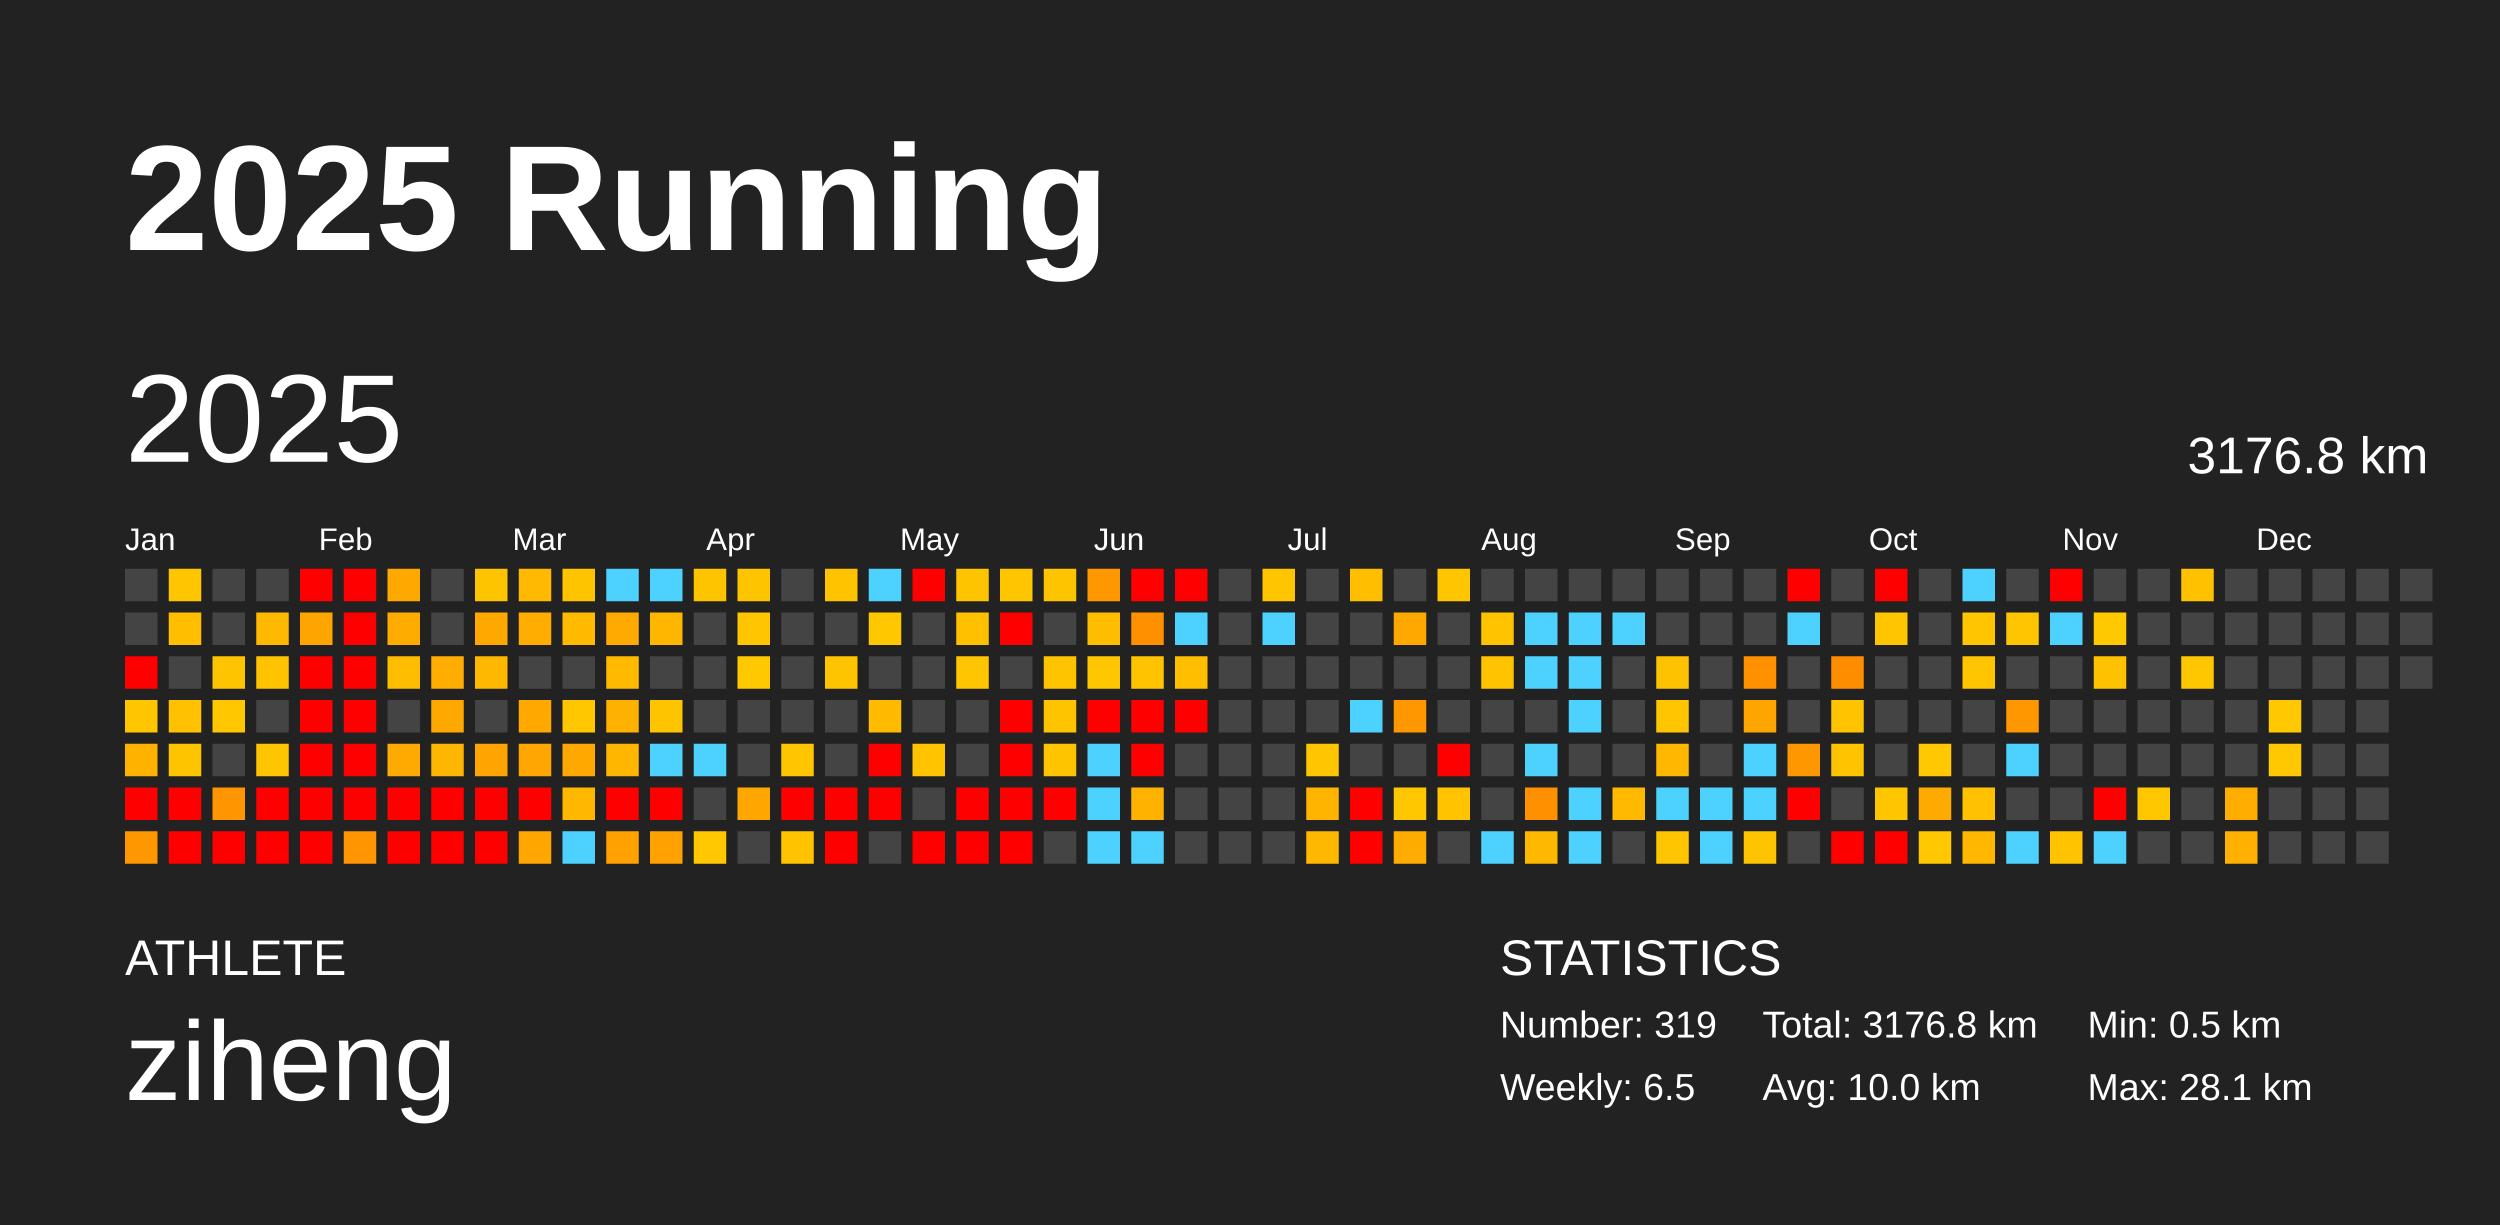
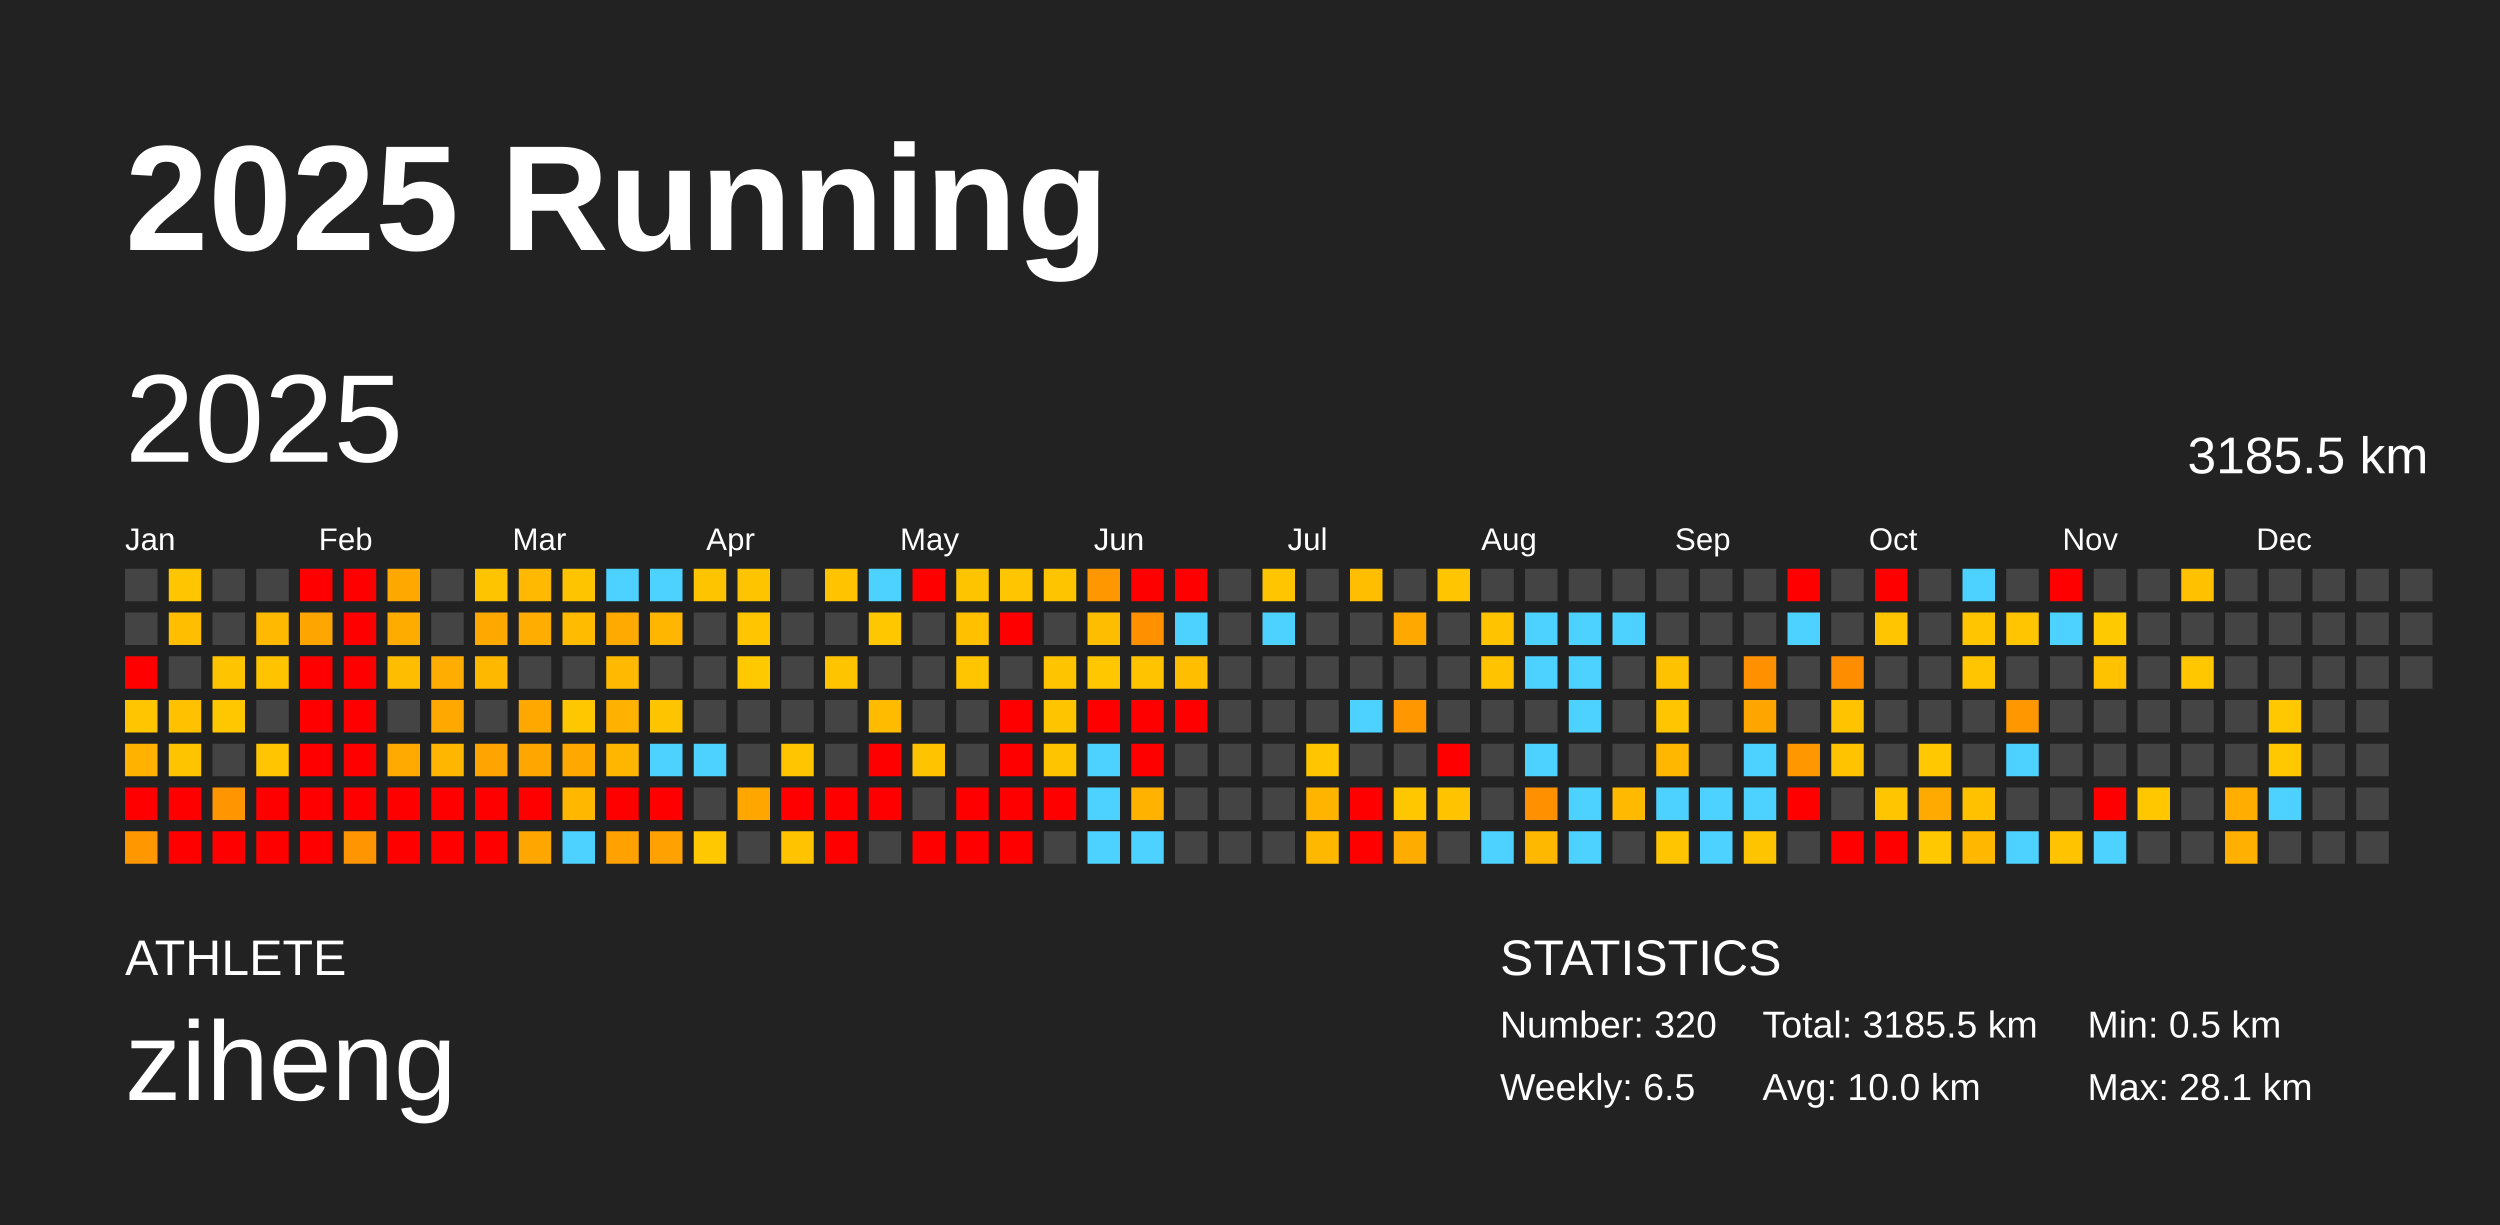
<svg xmlns="http://www.w3.org/2000/svg" baseProfile="full" height="98mm" version="1.1" viewBox="0,0,200,98" width="200mm">
  <defs />
  <rect fill="#222222" height="98" width="200" x="0" y="0" />
  <text fill="#FFFFFF" style="font-size:12px; font-family:Arial; font-weight:bold;" x="10" y="20">2025 Running</text>
  <text fill="#FFFFFF" style="font-size:4px; font-family:Arial" x="10" y="78">ATHLETE</text>
  <text fill="#FFFFFF" style="font-size:9px; font-family:Arial" x="10" y="88">ziheng</text>
  <text fill="#FFFFFF" style="font-size:4px; font-family:Arial" x="120" y="78">STATISTICS</text>
-   <text fill="#FFFFFF" style="font-size:3px; font-family:Arial" x="120" y="83">Number: 319</text>
+   <text fill="#FFFFFF" style="font-size:3px; font-family:Arial" x="120" y="83">Number: 320</text>
  <text fill="#FFFFFF" style="font-size:3px; font-family:Arial" x="120" y="88">Weekly: 6.5</text>
-   <text fill="#FFFFFF" style="font-size:3px; font-family:Arial" x="141" y="83">Total: 3176.8 km</text>
+   <text fill="#FFFFFF" style="font-size:3px; font-family:Arial" x="141" y="83">Total: 3185.5 km</text>
  <text fill="#FFFFFF" style="font-size:3px; font-family:Arial" x="141" y="88">Avg: 10.0 km</text>
  <text fill="#FFFFFF" style="font-size:3px; font-family:Arial" x="167" y="83">Min: 0.5 km</text>
  <text fill="#FFFFFF" style="font-size:3px; font-family:Arial" x="167" y="88">Max: 28.1 km</text>
  <text dominant-baseline="hanging" fill="#FFFFFF" style="font-size:10.0px; font-family:Arial;" x="10" y="30">2025</text>
-   <text dominant-baseline="hanging" fill="#FFFFFF" style="font-size:4.125px; font-family:Arial;" x="175" y="35">3176.8 km</text>
+   <text dominant-baseline="hanging" fill="#FFFFFF" style="font-size:4.125px; font-family:Arial;" x="175" y="35">3185.5 km</text>
  <text fill="#FFFFFF" style="font-size:2.5px; font-family:Arial" x="10.0" y="44">Jan</text>
  <text fill="#FFFFFF" style="font-size:2.5px; font-family:Arial" x="25.5" y="44">Feb</text>
  <text fill="#FFFFFF" style="font-size:2.5px; font-family:Arial" x="41.0" y="44">Mar</text>
  <text fill="#FFFFFF" style="font-size:2.5px; font-family:Arial" x="56.5" y="44">Apr</text>
  <text fill="#FFFFFF" style="font-size:2.5px; font-family:Arial" x="72.0" y="44">May</text>
  <text fill="#FFFFFF" style="font-size:2.5px; font-family:Arial" x="87.5" y="44">Jun</text>
  <text fill="#FFFFFF" style="font-size:2.5px; font-family:Arial" x="103.0" y="44">Jul</text>
  <text fill="#FFFFFF" style="font-size:2.5px; font-family:Arial" x="118.5" y="44">Aug</text>
  <text fill="#FFFFFF" style="font-size:2.5px; font-family:Arial" x="134.0" y="44">Sep</text>
  <text fill="#FFFFFF" style="font-size:2.5px; font-family:Arial" x="149.5" y="44">Oct</text>
  <text fill="#FFFFFF" style="font-size:2.5px; font-family:Arial" x="165.0" y="44">Nov</text>
  <text fill="#FFFFFF" style="font-size:2.5px; font-family:Arial" x="180.5" y="44">Dec</text>
  <rect fill="#444444" height="2.6" width="2.6" x="10.0" y="45.5" />
  <rect fill="#444444" height="2.6" width="2.6" x="10.0" y="49.0" />
  <rect fill="red" height="2.6" width="2.6" x="10.0" y="52.5" />
  <rect fill="#ffc600" height="2.6" width="2.6" x="10.0" y="56.0" />
  <rect fill="#ffb200" height="2.6" width="2.6" x="10.0" y="59.5" />
  <rect fill="red" height="2.6" width="2.6" x="10.0" y="63.0" />
  <rect fill="#ff9800" height="2.6" width="2.6" x="10.0" y="66.5" />
  <rect fill="#ffc600" height="2.6" width="2.6" x="13.5" y="45.5" />
  <rect fill="#ffbe00" height="2.6" width="2.6" x="13.5" y="49.0" />
  <rect fill="#444444" height="2.6" width="2.6" x="13.5" y="52.5" />
  <rect fill="#ffc100" height="2.6" width="2.6" x="13.5" y="56.0" />
  <rect fill="#ffc400" height="2.6" width="2.6" x="13.5" y="59.5" />
  <rect fill="red" height="2.6" width="2.6" x="13.5" y="63.0" />
  <rect fill="red" height="2.6" width="2.6" x="13.5" y="66.5" />
  <rect fill="#444444" height="2.6" width="2.6" x="17.0" y="45.5" />
  <rect fill="#444444" height="2.6" width="2.6" x="17.0" y="49.0" />
  <rect fill="#ffc400" height="2.6" width="2.6" x="17.0" y="52.5" />
  <rect fill="#ffc700" height="2.6" width="2.6" x="17.0" y="56.0" />
  <rect fill="#444444" height="2.6" width="2.6" x="17.0" y="59.5" />
  <rect fill="#ff9500" height="2.6" width="2.6" x="17.0" y="63.0" />
  <rect fill="red" height="2.6" width="2.6" x="17.0" y="66.5" />
  <rect fill="#444444" height="2.6" width="2.6" x="20.5" y="45.5" />
  <rect fill="#ffb900" height="2.6" width="2.6" x="20.5" y="49.0" />
  <rect fill="#ffc300" height="2.6" width="2.6" x="20.5" y="52.5" />
  <rect fill="#444444" height="2.6" width="2.6" x="20.5" y="56.0" />
  <rect fill="#ffc500" height="2.6" width="2.6" x="20.5" y="59.5" />
  <rect fill="red" height="2.6" width="2.6" x="20.5" y="63.0" />
  <rect fill="red" height="2.6" width="2.6" x="20.5" y="66.5" />
  <rect fill="red" height="2.6" width="2.6" x="24.0" y="45.5" />
  <rect fill="#ffa500" height="2.6" width="2.6" x="24.0" y="49.0" />
  <rect fill="red" height="2.6" width="2.6" x="24.0" y="52.5" />
  <rect fill="red" height="2.6" width="2.6" x="24.0" y="56.0" />
  <rect fill="red" height="2.6" width="2.6" x="24.0" y="59.5" />
  <rect fill="red" height="2.6" width="2.6" x="24.0" y="63.0" />
  <rect fill="red" height="2.6" width="2.6" x="24.0" y="66.5" />
  <rect fill="red" height="2.6" width="2.6" x="27.5" y="45.5" />
  <rect fill="red" height="2.6" width="2.6" x="27.5" y="49.0" />
  <rect fill="red" height="2.6" width="2.6" x="27.5" y="52.5" />
  <rect fill="red" height="2.6" width="2.6" x="27.5" y="56.0" />
  <rect fill="red" height="2.6" width="2.6" x="27.5" y="59.5" />
  <rect fill="red" height="2.6" width="2.6" x="27.5" y="63.0" />
  <rect fill="#ff9500" height="2.6" width="2.6" x="27.5" y="66.5" />
  <rect fill="#ffa900" height="2.6" width="2.6" x="31.0" y="45.5" />
  <rect fill="#ffac00" height="2.6" width="2.6" x="31.0" y="49.0" />
  <rect fill="#ffbd00" height="2.6" width="2.6" x="31.0" y="52.5" />
  <rect fill="#444444" height="2.6" width="2.6" x="31.0" y="56.0" />
  <rect fill="#ffaa00" height="2.6" width="2.6" x="31.0" y="59.5" />
  <rect fill="red" height="2.6" width="2.6" x="31.0" y="63.0" />
  <rect fill="red" height="2.6" width="2.6" x="31.0" y="66.5" />
  <rect fill="#444444" height="2.6" width="2.6" x="34.5" y="45.5" />
  <rect fill="#444444" height="2.6" width="2.6" x="34.5" y="49.0" />
  <rect fill="#ffad00" height="2.6" width="2.6" x="34.5" y="52.5" />
  <rect fill="#ffa900" height="2.6" width="2.6" x="34.5" y="56.0" />
  <rect fill="#ffb600" height="2.6" width="2.6" x="34.5" y="59.5" />
  <rect fill="red" height="2.6" width="2.6" x="34.5" y="63.0" />
  <rect fill="red" height="2.6" width="2.6" x="34.5" y="66.5" />
  <rect fill="#ffc400" height="2.6" width="2.6" x="38.0" y="45.5" />
  <rect fill="#ffa800" height="2.6" width="2.6" x="38.0" y="49.0" />
  <rect fill="#ffb800" height="2.6" width="2.6" x="38.0" y="52.5" />
  <rect fill="#444444" height="2.6" width="2.6" x="38.0" y="56.0" />
  <rect fill="#ffa400" height="2.6" width="2.6" x="38.0" y="59.5" />
  <rect fill="red" height="2.6" width="2.6" x="38.0" y="63.0" />
  <rect fill="red" height="2.6" width="2.6" x="38.0" y="66.5" />
  <rect fill="#ffb900" height="2.6" width="2.6" x="41.5" y="45.5" />
  <rect fill="#ffad00" height="2.6" width="2.6" x="41.5" y="49.0" />
  <rect fill="#444444" height="2.6" width="2.6" x="41.5" y="52.5" />
  <rect fill="#ffa800" height="2.6" width="2.6" x="41.5" y="56.0" />
  <rect fill="#ffa700" height="2.6" width="2.6" x="41.5" y="59.5" />
  <rect fill="red" height="2.6" width="2.6" x="41.5" y="63.0" />
  <rect fill="#ffa700" height="2.6" width="2.6" x="41.5" y="66.5" />
  <rect fill="#ffc400" height="2.6" width="2.6" x="45.0" y="45.5" />
  <rect fill="#ffbb00" height="2.6" width="2.6" x="45.0" y="49.0" />
  <rect fill="#444444" height="2.6" width="2.6" x="45.0" y="52.5" />
  <rect fill="#ffc700" height="2.6" width="2.6" x="45.0" y="56.0" />
  <rect fill="#ffa900" height="2.6" width="2.6" x="45.0" y="59.5" />
  <rect fill="#ffb700" height="2.6" width="2.6" x="45.0" y="63.0" />
  <rect fill="#4dd2ff" height="2.6" width="2.6" x="45.0" y="66.5" />
  <rect fill="#4dd2ff" height="2.6" width="2.6" x="48.5" y="45.5" />
  <rect fill="#ffaa00" height="2.6" width="2.6" x="48.5" y="49.0" />
  <rect fill="#ffba00" height="2.6" width="2.6" x="48.5" y="52.5" />
  <rect fill="#ffb100" height="2.6" width="2.6" x="48.5" y="56.0" />
  <rect fill="#ffb600" height="2.6" width="2.6" x="48.5" y="59.5" />
  <rect fill="red" height="2.6" width="2.6" x="48.5" y="63.0" />
  <rect fill="#ffa100" height="2.6" width="2.6" x="48.5" y="66.5" />
  <rect fill="#4dd2ff" height="2.6" width="2.6" x="52.0" y="45.5" />
  <rect fill="#ffb600" height="2.6" width="2.6" x="52.0" y="49.0" />
  <rect fill="#444444" height="2.6" width="2.6" x="52.0" y="52.5" />
  <rect fill="#ffc400" height="2.6" width="2.6" x="52.0" y="56.0" />
  <rect fill="#4dd2ff" height="2.6" width="2.6" x="52.0" y="59.5" />
  <rect fill="red" height="2.6" width="2.6" x="52.0" y="63.0" />
  <rect fill="#ffa100" height="2.6" width="2.6" x="52.0" y="66.5" />
  <rect fill="#ffc400" height="2.6" width="2.6" x="55.5" y="45.5" />
  <rect fill="#444444" height="2.6" width="2.6" x="55.5" y="49.0" />
  <rect fill="#444444" height="2.6" width="2.6" x="55.5" y="52.5" />
  <rect fill="#444444" height="2.6" width="2.6" x="55.5" y="56.0" />
  <rect fill="#4dd2ff" height="2.6" width="2.6" x="55.5" y="59.5" />
  <rect fill="#444444" height="2.6" width="2.6" x="55.5" y="63.0" />
  <rect fill="#ffc800" height="2.6" width="2.6" x="55.5" y="66.5" />
  <rect fill="#ffc400" height="2.6" width="2.6" x="59.0" y="45.5" />
  <rect fill="#ffc500" height="2.6" width="2.6" x="59.0" y="49.0" />
  <rect fill="#ffc900" height="2.6" width="2.6" x="59.0" y="52.5" />
  <rect fill="#444444" height="2.6" width="2.6" x="59.0" y="56.0" />
  <rect fill="#444444" height="2.6" width="2.6" x="59.0" y="59.5" />
  <rect fill="#ffa600" height="2.6" width="2.6" x="59.0" y="63.0" />
  <rect fill="#444444" height="2.6" width="2.6" x="59.0" y="66.5" />
  <rect fill="#444444" height="2.6" width="2.6" x="62.5" y="45.5" />
  <rect fill="#444444" height="2.6" width="2.6" x="62.5" y="49.0" />
  <rect fill="#444444" height="2.6" width="2.6" x="62.5" y="52.5" />
  <rect fill="#444444" height="2.6" width="2.6" x="62.5" y="56.0" />
  <rect fill="#ffc600" height="2.6" width="2.6" x="62.5" y="59.5" />
  <rect fill="red" height="2.6" width="2.6" x="62.5" y="63.0" />
  <rect fill="#ffc300" height="2.6" width="2.6" x="62.5" y="66.5" />
  <rect fill="#ffc300" height="2.6" width="2.6" x="66.0" y="45.5" />
  <rect fill="#444444" height="2.6" width="2.6" x="66.0" y="49.0" />
  <rect fill="#ffc400" height="2.6" width="2.6" x="66.0" y="52.5" />
  <rect fill="#444444" height="2.6" width="2.6" x="66.0" y="56.0" />
  <rect fill="#444444" height="2.6" width="2.6" x="66.0" y="59.5" />
  <rect fill="red" height="2.6" width="2.6" x="66.0" y="63.0" />
  <rect fill="red" height="2.6" width="2.6" x="66.0" y="66.5" />
  <rect fill="#4dd2ff" height="2.6" width="2.6" x="69.5" y="45.5" />
  <rect fill="#ffc700" height="2.6" width="2.6" x="69.5" y="49.0" />
  <rect fill="#444444" height="2.6" width="2.6" x="69.5" y="52.5" />
  <rect fill="#ffbb00" height="2.6" width="2.6" x="69.5" y="56.0" />
  <rect fill="red" height="2.6" width="2.6" x="69.5" y="59.5" />
  <rect fill="red" height="2.6" width="2.6" x="69.5" y="63.0" />
  <rect fill="#444444" height="2.6" width="2.6" x="69.5" y="66.5" />
  <rect fill="red" height="2.6" width="2.6" x="73.0" y="45.5" />
  <rect fill="#444444" height="2.6" width="2.6" x="73.0" y="49.0" />
  <rect fill="#444444" height="2.6" width="2.6" x="73.0" y="52.5" />
  <rect fill="#444444" height="2.6" width="2.6" x="73.0" y="56.0" />
  <rect fill="#ffc300" height="2.6" width="2.6" x="73.0" y="59.5" />
  <rect fill="#444444" height="2.6" width="2.6" x="73.0" y="63.0" />
  <rect fill="red" height="2.6" width="2.6" x="73.0" y="66.5" />
  <rect fill="#ffc400" height="2.6" width="2.6" x="76.5" y="45.5" />
  <rect fill="#ffc000" height="2.6" width="2.6" x="76.5" y="49.0" />
  <rect fill="#ffc500" height="2.6" width="2.6" x="76.5" y="52.5" />
  <rect fill="#444444" height="2.6" width="2.6" x="76.5" y="56.0" />
  <rect fill="#444444" height="2.6" width="2.6" x="76.5" y="59.5" />
  <rect fill="red" height="2.6" width="2.6" x="76.5" y="63.0" />
  <rect fill="red" height="2.6" width="2.6" x="76.5" y="66.5" />
  <rect fill="#ffc600" height="2.6" width="2.6" x="80.0" y="45.5" />
  <rect fill="red" height="2.6" width="2.6" x="80.0" y="49.0" />
  <rect fill="#444444" height="2.6" width="2.6" x="80.0" y="52.5" />
  <rect fill="red" height="2.6" width="2.6" x="80.0" y="56.0" />
  <rect fill="red" height="2.6" width="2.6" x="80.0" y="59.5" />
  <rect fill="red" height="2.6" width="2.6" x="80.0" y="63.0" />
  <rect fill="red" height="2.6" width="2.6" x="80.0" y="66.5" />
  <rect fill="#ffc400" height="2.6" width="2.6" x="83.5" y="45.5" />
  <rect fill="#444444" height="2.6" width="2.6" x="83.5" y="49.0" />
  <rect fill="#ffc400" height="2.6" width="2.6" x="83.5" y="52.5" />
  <rect fill="#ffc400" height="2.6" width="2.6" x="83.5" y="56.0" />
  <rect fill="#ffc400" height="2.6" width="2.6" x="83.5" y="59.5" />
  <rect fill="red" height="2.6" width="2.6" x="83.5" y="63.0" />
  <rect fill="#444444" height="2.6" width="2.6" x="83.5" y="66.5" />
  <rect fill="#ff9800" height="2.6" width="2.6" x="87.0" y="45.5" />
  <rect fill="#ffbd00" height="2.6" width="2.6" x="87.0" y="49.0" />
  <rect fill="#ffc700" height="2.6" width="2.6" x="87.0" y="52.5" />
  <rect fill="red" height="2.6" width="2.6" x="87.0" y="56.0" />
  <rect fill="#4dd2ff" height="2.6" width="2.6" x="87.0" y="59.5" />
  <rect fill="#4dd2ff" height="2.6" width="2.6" x="87.0" y="63.0" />
  <rect fill="#4dd2ff" height="2.6" width="2.6" x="87.0" y="66.5" />
  <rect fill="red" height="2.6" width="2.6" x="90.5" y="45.5" />
  <rect fill="#ff9100" height="2.6" width="2.6" x="90.5" y="49.0" />
  <rect fill="#ffc300" height="2.6" width="2.6" x="90.5" y="52.5" />
  <rect fill="red" height="2.6" width="2.6" x="90.5" y="56.0" />
  <rect fill="red" height="2.6" width="2.6" x="90.5" y="59.5" />
  <rect fill="#ffb200" height="2.6" width="2.6" x="90.5" y="63.0" />
  <rect fill="#4dd2ff" height="2.6" width="2.6" x="90.5" y="66.5" />
  <rect fill="red" height="2.6" width="2.6" x="94.0" y="45.5" />
  <rect fill="#4dd2ff" height="2.6" width="2.6" x="94.0" y="49.0" />
  <rect fill="#ffbe00" height="2.6" width="2.6" x="94.0" y="52.5" />
  <rect fill="red" height="2.6" width="2.6" x="94.0" y="56.0" />
  <rect fill="#444444" height="2.6" width="2.6" x="94.0" y="59.5" />
  <rect fill="#444444" height="2.6" width="2.6" x="94.0" y="63.0" />
  <rect fill="#444444" height="2.6" width="2.6" x="94.0" y="66.5" />
  <rect fill="#444444" height="2.6" width="2.6" x="97.5" y="45.5" />
  <rect fill="#444444" height="2.6" width="2.6" x="97.5" y="49.0" />
  <rect fill="#444444" height="2.6" width="2.6" x="97.5" y="52.5" />
  <rect fill="#444444" height="2.6" width="2.6" x="97.5" y="56.0" />
  <rect fill="#444444" height="2.6" width="2.6" x="97.5" y="59.5" />
  <rect fill="#444444" height="2.6" width="2.6" x="97.5" y="63.0" />
  <rect fill="#444444" height="2.6" width="2.6" x="97.5" y="66.5" />
  <rect fill="#ffc600" height="2.6" width="2.6" x="101.0" y="45.5" />
  <rect fill="#4dd2ff" height="2.6" width="2.6" x="101.0" y="49.0" />
  <rect fill="#444444" height="2.6" width="2.6" x="101.0" y="52.5" />
  <rect fill="#444444" height="2.6" width="2.6" x="101.0" y="56.0" />
  <rect fill="#444444" height="2.6" width="2.6" x="101.0" y="59.5" />
  <rect fill="#444444" height="2.6" width="2.6" x="101.0" y="63.0" />
  <rect fill="#444444" height="2.6" width="2.6" x="101.0" y="66.5" />
  <rect fill="#444444" height="2.6" width="2.6" x="104.5" y="45.5" />
  <rect fill="#444444" height="2.6" width="2.6" x="104.5" y="49.0" />
  <rect fill="#444444" height="2.6" width="2.6" x="104.5" y="52.5" />
  <rect fill="#444444" height="2.6" width="2.6" x="104.5" y="56.0" />
  <rect fill="#ffc600" height="2.6" width="2.6" x="104.5" y="59.5" />
  <rect fill="#ffb400" height="2.6" width="2.6" x="104.5" y="63.0" />
  <rect fill="#ffb800" height="2.6" width="2.6" x="104.5" y="66.5" />
  <rect fill="#ffbf00" height="2.6" width="2.6" x="108.0" y="45.5" />
  <rect fill="#444444" height="2.6" width="2.6" x="108.0" y="49.0" />
  <rect fill="#444444" height="2.6" width="2.6" x="108.0" y="52.5" />
  <rect fill="#4dd2ff" height="2.6" width="2.6" x="108.0" y="56.0" />
  <rect fill="#444444" height="2.6" width="2.6" x="108.0" y="59.5" />
  <rect fill="red" height="2.6" width="2.6" x="108.0" y="63.0" />
  <rect fill="red" height="2.6" width="2.6" x="108.0" y="66.5" />
  <rect fill="#444444" height="2.6" width="2.6" x="111.5" y="45.5" />
  <rect fill="#ffa900" height="2.6" width="2.6" x="111.5" y="49.0" />
  <rect fill="#444444" height="2.6" width="2.6" x="111.5" y="52.5" />
  <rect fill="#ff9700" height="2.6" width="2.6" x="111.5" y="56.0" />
  <rect fill="#444444" height="2.6" width="2.6" x="111.5" y="59.5" />
  <rect fill="#ffc700" height="2.6" width="2.6" x="111.5" y="63.0" />
  <rect fill="#ffac00" height="2.6" width="2.6" x="111.5" y="66.5" />
  <rect fill="#ffc500" height="2.6" width="2.6" x="115.0" y="45.5" />
  <rect fill="#444444" height="2.6" width="2.6" x="115.0" y="49.0" />
  <rect fill="#444444" height="2.6" width="2.6" x="115.0" y="52.5" />
  <rect fill="#444444" height="2.6" width="2.6" x="115.0" y="56.0" />
  <rect fill="red" height="2.6" width="2.6" x="115.0" y="59.5" />
  <rect fill="#ffc300" height="2.6" width="2.6" x="115.0" y="63.0" />
  <rect fill="#444444" height="2.6" width="2.6" x="115.0" y="66.5" />
  <rect fill="#444444" height="2.6" width="2.6" x="118.5" y="45.5" />
  <rect fill="#ffc300" height="2.6" width="2.6" x="118.5" y="49.0" />
  <rect fill="#ffc300" height="2.6" width="2.6" x="118.5" y="52.5" />
  <rect fill="#444444" height="2.6" width="2.6" x="118.5" y="56.0" />
  <rect fill="#444444" height="2.6" width="2.6" x="118.5" y="59.5" />
  <rect fill="#444444" height="2.6" width="2.6" x="118.5" y="63.0" />
  <rect fill="#4dd2ff" height="2.6" width="2.6" x="118.5" y="66.5" />
  <rect fill="#444444" height="2.6" width="2.6" x="122.0" y="45.5" />
  <rect fill="#4dd2ff" height="2.6" width="2.6" x="122.0" y="49.0" />
  <rect fill="#4dd2ff" height="2.6" width="2.6" x="122.0" y="52.5" />
  <rect fill="#444444" height="2.6" width="2.6" x="122.0" y="56.0" />
  <rect fill="#4dd2ff" height="2.6" width="2.6" x="122.0" y="59.5" />
  <rect fill="#ff9000" height="2.6" width="2.6" x="122.0" y="63.0" />
  <rect fill="#ffb800" height="2.6" width="2.6" x="122.0" y="66.5" />
  <rect fill="#444444" height="2.6" width="2.6" x="125.5" y="45.5" />
  <rect fill="#4dd2ff" height="2.6" width="2.6" x="125.5" y="49.0" />
  <rect fill="#4dd2ff" height="2.6" width="2.6" x="125.5" y="52.5" />
  <rect fill="#4dd2ff" height="2.6" width="2.6" x="125.5" y="56.0" />
  <rect fill="#444444" height="2.6" width="2.6" x="125.5" y="59.5" />
  <rect fill="#4dd2ff" height="2.6" width="2.6" x="125.5" y="63.0" />
  <rect fill="#4dd2ff" height="2.6" width="2.6" x="125.5" y="66.5" />
  <rect fill="#444444" height="2.6" width="2.6" x="129.0" y="45.5" />
  <rect fill="#4dd2ff" height="2.6" width="2.6" x="129.0" y="49.0" />
  <rect fill="#444444" height="2.6" width="2.6" x="129.0" y="52.5" />
  <rect fill="#444444" height="2.6" width="2.6" x="129.0" y="56.0" />
  <rect fill="#444444" height="2.6" width="2.6" x="129.0" y="59.5" />
  <rect fill="#ffba00" height="2.6" width="2.6" x="129.0" y="63.0" />
  <rect fill="#444444" height="2.6" width="2.6" x="129.0" y="66.5" />
  <rect fill="#444444" height="2.6" width="2.6" x="132.5" y="45.5" />
  <rect fill="#444444" height="2.6" width="2.6" x="132.5" y="49.0" />
  <rect fill="#ffc200" height="2.6" width="2.6" x="132.5" y="52.5" />
  <rect fill="#ffc500" height="2.6" width="2.6" x="132.5" y="56.0" />
  <rect fill="#ffb700" height="2.6" width="2.6" x="132.5" y="59.5" />
  <rect fill="#4dd2ff" height="2.6" width="2.6" x="132.5" y="63.0" />
  <rect fill="#ffc500" height="2.6" width="2.6" x="132.5" y="66.5" />
  <rect fill="#444444" height="2.6" width="2.6" x="136.0" y="45.5" />
  <rect fill="#444444" height="2.6" width="2.6" x="136.0" y="49.0" />
  <rect fill="#444444" height="2.6" width="2.6" x="136.0" y="52.5" />
  <rect fill="#444444" height="2.6" width="2.6" x="136.0" y="56.0" />
  <rect fill="#444444" height="2.6" width="2.6" x="136.0" y="59.5" />
  <rect fill="#4dd2ff" height="2.6" width="2.6" x="136.0" y="63.0" />
  <rect fill="#4dd2ff" height="2.6" width="2.6" x="136.0" y="66.5" />
  <rect fill="#444444" height="2.6" width="2.6" x="139.5" y="45.5" />
  <rect fill="#444444" height="2.6" width="2.6" x="139.5" y="49.0" />
  <rect fill="#ff9100" height="2.6" width="2.6" x="139.5" y="52.5" />
  <rect fill="#ffa500" height="2.6" width="2.6" x="139.5" y="56.0" />
  <rect fill="#4dd2ff" height="2.6" width="2.6" x="139.5" y="59.5" />
  <rect fill="#4dd2ff" height="2.6" width="2.6" x="139.5" y="63.0" />
  <rect fill="#ffc400" height="2.6" width="2.6" x="139.5" y="66.5" />
  <rect fill="red" height="2.6" width="2.6" x="143.0" y="45.5" />
  <rect fill="#4dd2ff" height="2.6" width="2.6" x="143.0" y="49.0" />
  <rect fill="#444444" height="2.6" width="2.6" x="143.0" y="52.5" />
  <rect fill="#444444" height="2.6" width="2.6" x="143.0" y="56.0" />
  <rect fill="#ff9700" height="2.6" width="2.6" x="143.0" y="59.5" />
  <rect fill="red" height="2.6" width="2.6" x="143.0" y="63.0" />
  <rect fill="#444444" height="2.6" width="2.6" x="143.0" y="66.5" />
  <rect fill="#444444" height="2.6" width="2.6" x="146.5" y="45.5" />
  <rect fill="#444444" height="2.6" width="2.6" x="146.5" y="49.0" />
  <rect fill="#ff8d00" height="2.6" width="2.6" x="146.5" y="52.5" />
  <rect fill="#ffc300" height="2.6" width="2.6" x="146.5" y="56.0" />
  <rect fill="#ffc300" height="2.6" width="2.6" x="146.5" y="59.5" />
  <rect fill="#444444" height="2.6" width="2.6" x="146.5" y="63.0" />
  <rect fill="red" height="2.6" width="2.6" x="146.5" y="66.5" />
  <rect fill="red" height="2.6" width="2.6" x="150.0" y="45.5" />
  <rect fill="#ffc500" height="2.6" width="2.6" x="150.0" y="49.0" />
  <rect fill="#444444" height="2.6" width="2.6" x="150.0" y="52.5" />
  <rect fill="#444444" height="2.6" width="2.6" x="150.0" y="56.0" />
  <rect fill="#444444" height="2.6" width="2.6" x="150.0" y="59.5" />
  <rect fill="#ffc600" height="2.6" width="2.6" x="150.0" y="63.0" />
  <rect fill="red" height="2.6" width="2.6" x="150.0" y="66.5" />
  <rect fill="#444444" height="2.6" width="2.6" x="153.5" y="45.5" />
  <rect fill="#444444" height="2.6" width="2.6" x="153.5" y="49.0" />
  <rect fill="#444444" height="2.6" width="2.6" x="153.5" y="52.5" />
  <rect fill="#444444" height="2.6" width="2.6" x="153.5" y="56.0" />
  <rect fill="#ffc800" height="2.6" width="2.6" x="153.5" y="59.5" />
  <rect fill="#ffaa00" height="2.6" width="2.6" x="153.5" y="63.0" />
  <rect fill="#ffc800" height="2.6" width="2.6" x="153.5" y="66.5" />
  <rect fill="#4dd2ff" height="2.6" width="2.6" x="157.0" y="45.5" />
  <rect fill="#ffc500" height="2.6" width="2.6" x="157.0" y="49.0" />
  <rect fill="#ffc500" height="2.6" width="2.6" x="157.0" y="52.5" />
  <rect fill="#444444" height="2.6" width="2.6" x="157.0" y="56.0" />
  <rect fill="#444444" height="2.6" width="2.6" x="157.0" y="59.5" />
  <rect fill="#ffc100" height="2.6" width="2.6" x="157.0" y="63.0" />
  <rect fill="#ffb700" height="2.6" width="2.6" x="157.0" y="66.5" />
  <rect fill="#444444" height="2.6" width="2.6" x="160.5" y="45.5" />
  <rect fill="#ffc500" height="2.6" width="2.6" x="160.5" y="49.0" />
  <rect fill="#444444" height="2.6" width="2.6" x="160.5" y="52.5" />
  <rect fill="#ff9700" height="2.6" width="2.6" x="160.5" y="56.0" />
  <rect fill="#4dd2ff" height="2.6" width="2.6" x="160.5" y="59.5" />
  <rect fill="#444444" height="2.6" width="2.6" x="160.5" y="63.0" />
  <rect fill="#4dd2ff" height="2.6" width="2.6" x="160.5" y="66.5" />
  <rect fill="red" height="2.6" width="2.6" x="164.0" y="45.5" />
  <rect fill="#4dd2ff" height="2.6" width="2.6" x="164.0" y="49.0" />
  <rect fill="#444444" height="2.6" width="2.6" x="164.0" y="52.5" />
  <rect fill="#444444" height="2.6" width="2.6" x="164.0" y="56.0" />
  <rect fill="#444444" height="2.6" width="2.6" x="164.0" y="59.5" />
  <rect fill="#444444" height="2.6" width="2.6" x="164.0" y="63.0" />
  <rect fill="#ffc300" height="2.6" width="2.6" x="164.0" y="66.5" />
  <rect fill="#444444" height="2.6" width="2.6" x="167.5" y="45.5" />
  <rect fill="#ffc900" height="2.6" width="2.6" x="167.5" y="49.0" />
  <rect fill="#ffc200" height="2.6" width="2.6" x="167.5" y="52.5" />
  <rect fill="#444444" height="2.6" width="2.6" x="167.5" y="56.0" />
  <rect fill="#444444" height="2.6" width="2.6" x="167.5" y="59.5" />
  <rect fill="red" height="2.6" width="2.6" x="167.5" y="63.0" />
  <rect fill="#4dd2ff" height="2.6" width="2.6" x="167.5" y="66.5" />
  <rect fill="#444444" height="2.6" width="2.6" x="171.0" y="45.5" />
  <rect fill="#444444" height="2.6" width="2.6" x="171.0" y="49.0" />
  <rect fill="#444444" height="2.6" width="2.6" x="171.0" y="52.5" />
  <rect fill="#444444" height="2.6" width="2.6" x="171.0" y="56.0" />
  <rect fill="#444444" height="2.6" width="2.6" x="171.0" y="59.5" />
  <rect fill="#ffc700" height="2.6" width="2.6" x="171.0" y="63.0" />
  <rect fill="#444444" height="2.6" width="2.6" x="171.0" y="66.5" />
  <rect fill="#ffc100" height="2.6" width="2.6" x="174.5" y="45.5" />
  <rect fill="#444444" height="2.6" width="2.6" x="174.5" y="49.0" />
  <rect fill="#ffc700" height="2.6" width="2.6" x="174.5" y="52.5" />
  <rect fill="#444444" height="2.6" width="2.6" x="174.5" y="56.0" />
  <rect fill="#444444" height="2.6" width="2.6" x="174.5" y="59.5" />
  <rect fill="#444444" height="2.6" width="2.6" x="174.5" y="63.0" />
  <rect fill="#444444" height="2.6" width="2.6" x="174.5" y="66.5" />
  <rect fill="#444444" height="2.6" width="2.6" x="178.0" y="45.5" />
  <rect fill="#444444" height="2.6" width="2.6" x="178.0" y="49.0" />
  <rect fill="#444444" height="2.6" width="2.6" x="178.0" y="52.5" />
  <rect fill="#444444" height="2.6" width="2.6" x="178.0" y="56.0" />
  <rect fill="#444444" height="2.6" width="2.6" x="178.0" y="59.5" />
  <rect fill="#ffae00" height="2.6" width="2.6" x="178.0" y="63.0" />
  <rect fill="#ffb000" height="2.6" width="2.6" x="178.0" y="66.5" />
  <rect fill="#444444" height="2.6" width="2.6" x="181.5" y="45.5" />
  <rect fill="#444444" height="2.6" width="2.6" x="181.5" y="49.0" />
  <rect fill="#444444" height="2.6" width="2.6" x="181.5" y="52.5" />
  <rect fill="#ffc800" height="2.6" width="2.6" x="181.5" y="56.0" />
  <rect fill="#ffc800" height="2.6" width="2.6" x="181.5" y="59.5" />
-   <rect fill="#444444" height="2.6" width="2.6" x="181.5" y="63.0" />
+   <rect fill="#4dd2ff" height="2.6" width="2.6" x="181.5" y="63.0" />
  <rect fill="#444444" height="2.6" width="2.6" x="181.5" y="66.5" />
  <rect fill="#444444" height="2.6" width="2.6" x="185.0" y="45.5" />
  <rect fill="#444444" height="2.6" width="2.6" x="185.0" y="49.0" />
  <rect fill="#444444" height="2.6" width="2.6" x="185.0" y="52.5" />
  <rect fill="#444444" height="2.6" width="2.6" x="185.0" y="56.0" />
  <rect fill="#444444" height="2.6" width="2.6" x="185.0" y="59.5" />
  <rect fill="#444444" height="2.6" width="2.6" x="185.0" y="63.0" />
  <rect fill="#444444" height="2.6" width="2.6" x="185.0" y="66.5" />
  <rect fill="#444444" height="2.6" width="2.6" x="188.5" y="45.5" />
  <rect fill="#444444" height="2.6" width="2.6" x="188.5" y="49.0" />
  <rect fill="#444444" height="2.6" width="2.6" x="188.5" y="52.5" />
  <rect fill="#444444" height="2.6" width="2.6" x="188.5" y="56.0" />
  <rect fill="#444444" height="2.6" width="2.6" x="188.5" y="59.5" />
  <rect fill="#444444" height="2.6" width="2.6" x="188.5" y="63.0" />
  <rect fill="#444444" height="2.6" width="2.6" x="188.5" y="66.5" />
  <rect fill="#444444" height="2.6" width="2.6" x="192.0" y="45.5" />
  <rect fill="#444444" height="2.6" width="2.6" x="192.0" y="49.0" />
  <rect fill="#444444" height="2.6" width="2.6" x="192.0" y="52.5" />
</svg>
